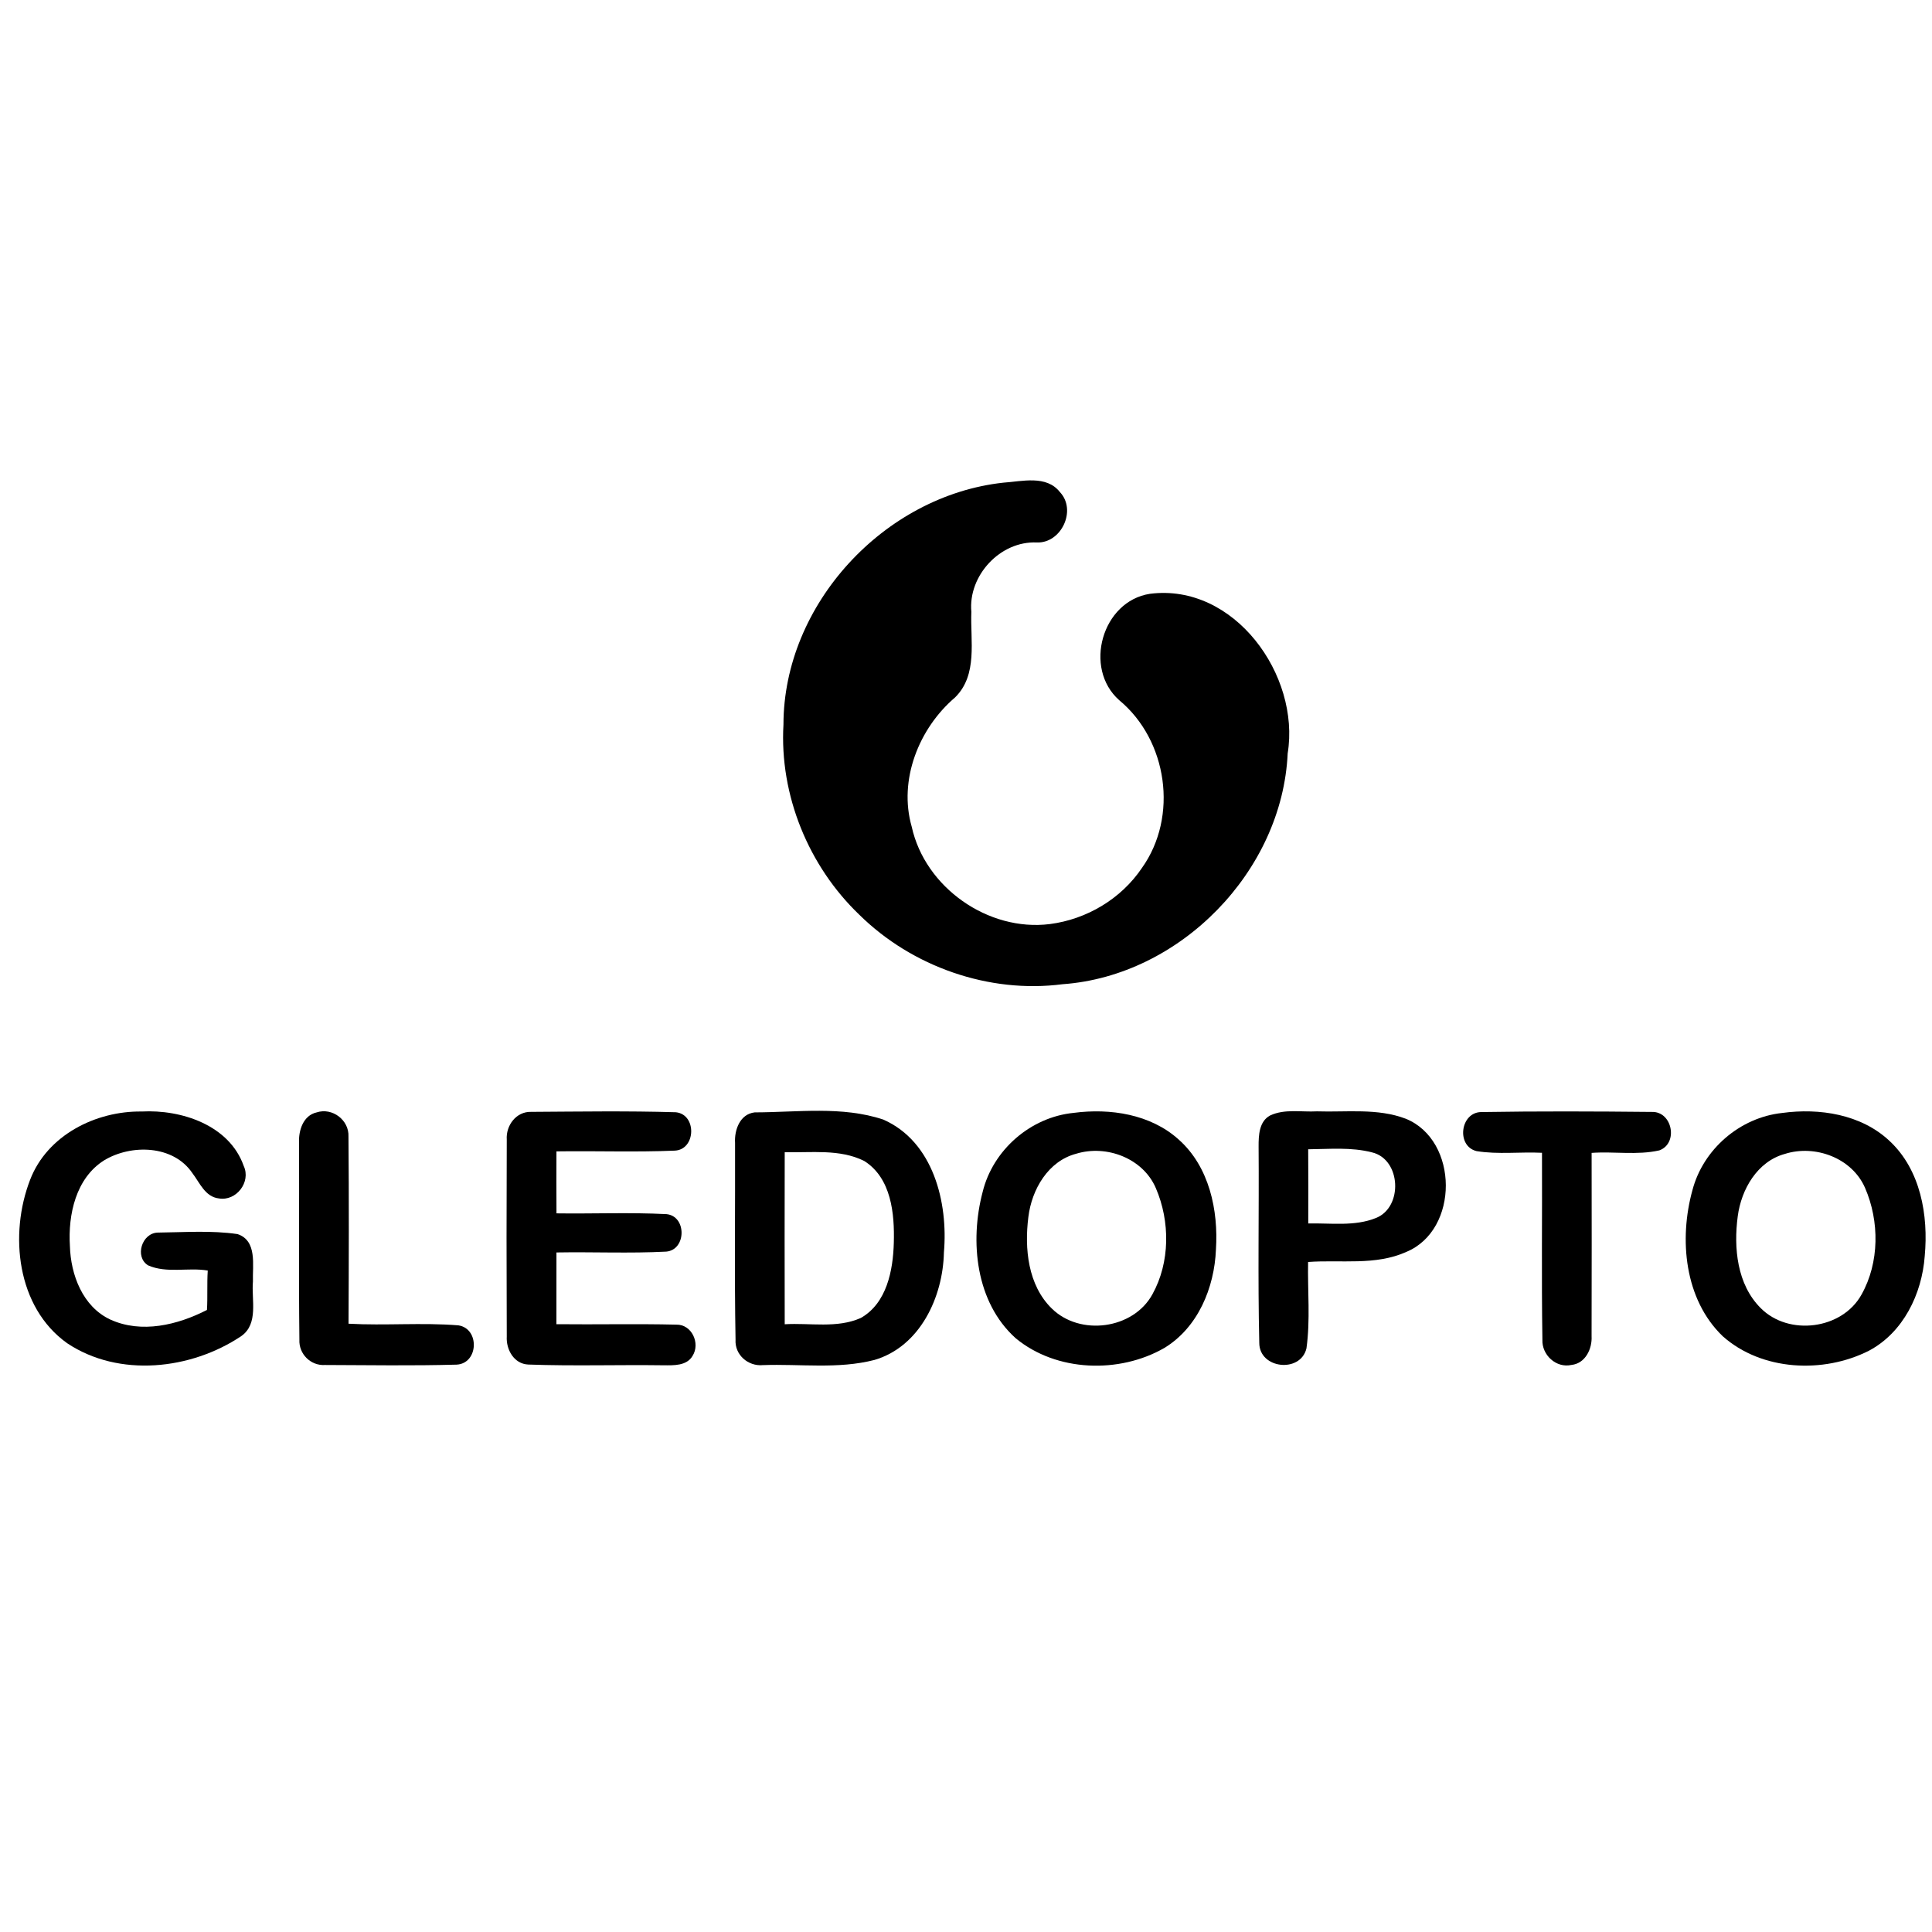
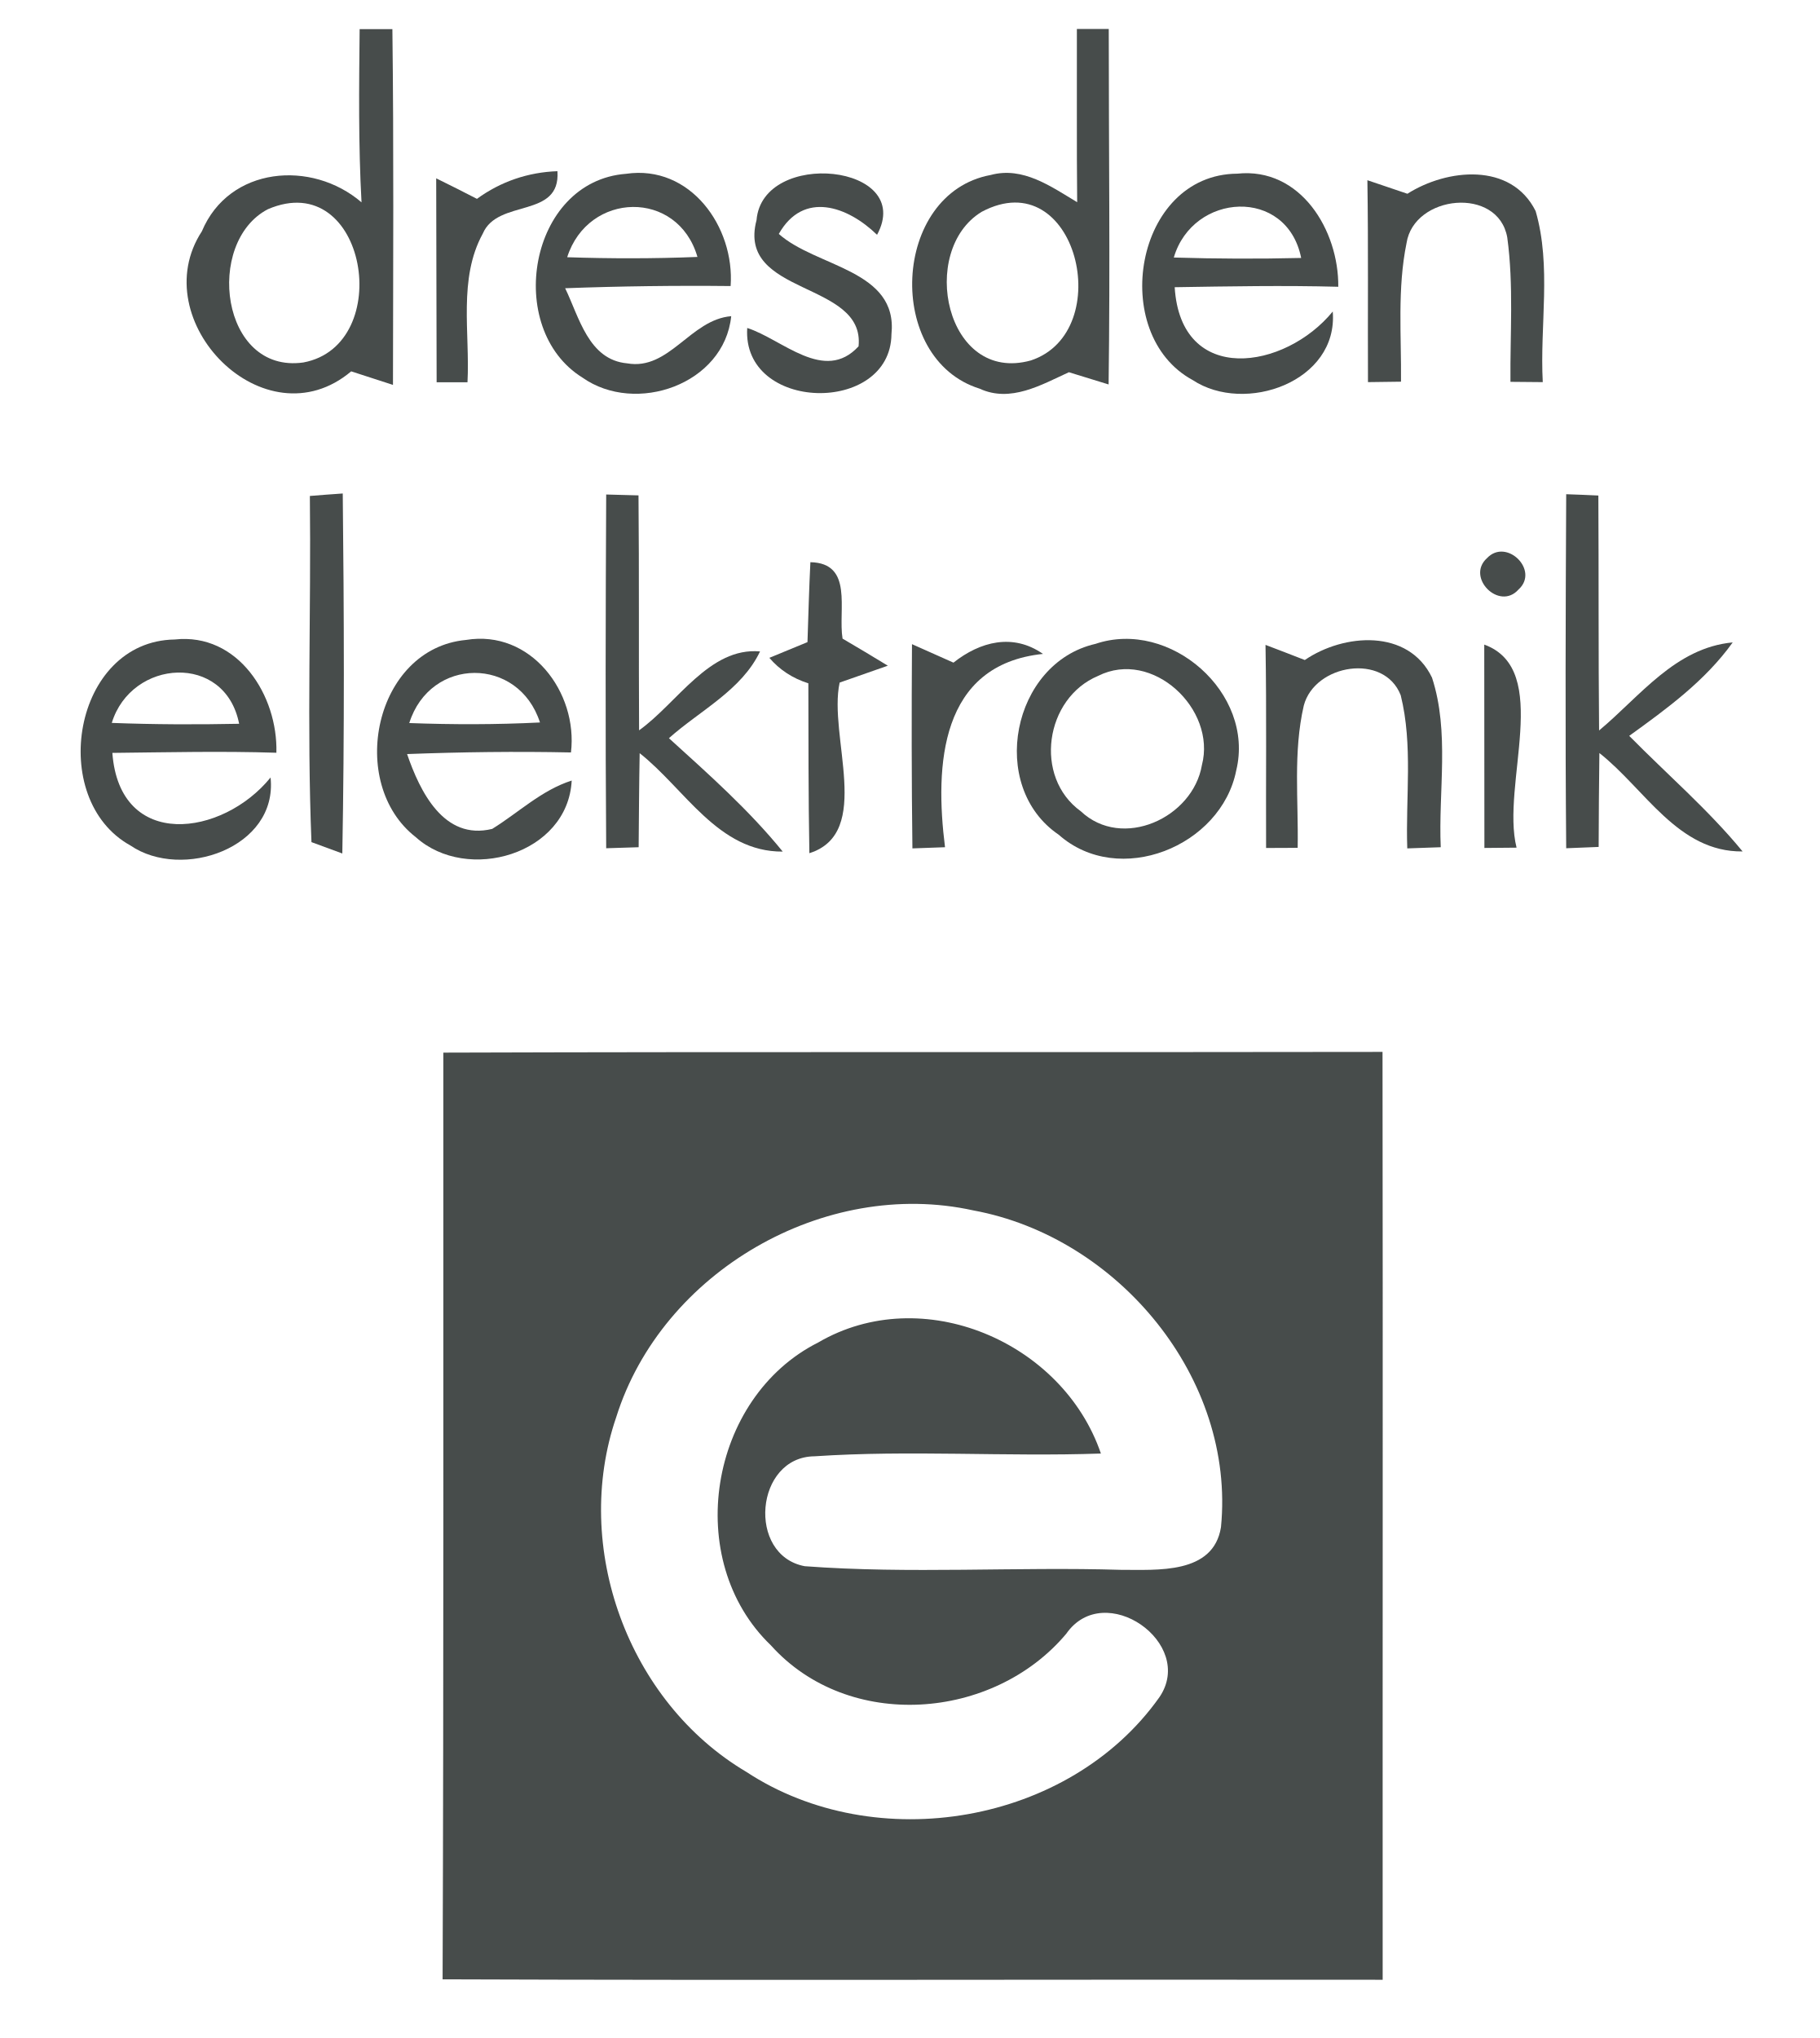
- <svg xmlns="http://www.w3.org/2000/svg" width="600pt" height="600pt" viewBox="0 0 600 600" version="1.1">
+ <svg xmlns="http://www.w3.org/2000/svg" width="125pt" height="140pt" viewBox="0 0 125 140" version="1.1">
  <g id="#ffffffff">
</g>
-   <g id="#000000ff">
-     <path fill="#000000" opacity="1.00" d=" M 311.56 149.90 C 317.40 149.51 324.98 147.44 329.19 152.85 C 334.44 158.44 329.62 168.74 322.02 168.47 C 310.65 167.93 300.63 178.74 301.66 190.01 C 301.30 198.95 303.74 209.55 296.62 216.58 C 285.35 226.19 278.99 242.23 283.14 256.74 C 287.29 275.64 306.89 289.38 326.03 286.98 C 337.48 285.51 348.16 279.16 354.63 269.56 C 366.01 253.62 362.60 229.86 347.56 217.43 C 336.37 207.50 342.26 186.67 357.14 184.41 C 383.33 181.06 403.86 209.70 399.90 233.97 C 398.24 270.59 366.51 303.07 329.97 305.66 C 307.18 308.62 283.27 300.24 266.90 284.11 C 251.09 269.00 242.05 246.91 243.31 225.02 C 243.35 187.64 274.59 153.95 311.56 149.90 Z" />
-     <path fill="#000000" opacity="1.00" d=" M 9.36 366.37 C 14.68 352.55 29.72 345.00 43.99 345.19 C 56.35 344.52 71.23 349.43 75.69 362.10 C 78.01 367.10 73.37 373.11 67.97 372.18 C 63.69 371.70 62.02 367.28 59.72 364.29 C 53.80 355.58 40.76 355.28 32.36 360.34 C 23.55 365.86 21.10 377.23 21.71 386.95 C 21.96 395.89 25.66 405.77 34.24 409.79 C 43.96 414.23 55.17 411.48 64.27 406.82 C 64.52 402.74 64.25 398.66 64.52 394.58 C 58.41 393.54 51.82 395.54 45.99 392.97 C 41.72 390.33 44.06 382.91 49.01 382.79 C 57.24 382.71 65.61 382.06 73.77 383.26 C 79.96 385.31 78.38 392.98 78.55 398.00 C 78.04 403.62 80.38 411.05 74.96 414.92 C 59.34 425.40 36.97 427.89 20.86 417.15 C 5.18 405.99 2.80 383.29 9.36 366.37 Z" />
-     <path fill="#000000" opacity="1.00" d=" M 98.36 345.46 C 103.23 343.88 108.47 347.88 108.22 353.00 C 108.39 372.35 108.33 391.72 108.24 411.09 C 119.60 411.72 131.04 410.69 142.36 411.60 C 149.03 412.61 148.63 423.46 141.80 423.80 C 128.18 424.18 114.53 423.96 100.90 423.91 C 96.47 424.19 92.75 420.46 92.98 416.04 C 92.74 395.70 92.95 375.35 92.88 355.01 C 92.66 351.17 94.12 346.40 98.36 345.46 Z" />
-     <path fill="#000000" opacity="1.00" d=" M 157.38 353.91 C 157.08 349.53 160.31 345.16 164.94 345.30 C 179.92 345.21 194.93 344.97 209.89 345.42 C 216.44 346.09 216.16 357.02 209.56 357.34 C 197.33 357.85 185.06 357.39 172.81 357.57 C 172.80 363.99 172.77 370.40 172.82 376.82 C 184.20 376.98 195.61 376.48 206.97 377.06 C 213.28 377.66 213.20 388.13 206.92 388.70 C 195.57 389.29 184.18 388.76 172.81 388.96 C 172.79 396.39 172.80 403.81 172.80 411.24 C 185.21 411.38 197.63 411.08 210.04 411.38 C 214.85 411.27 217.53 417.18 215.10 421.05 C 213.27 424.24 209.16 424.02 205.99 424.00 C 192.01 423.81 178.01 424.28 164.05 423.77 C 159.62 423.58 157.15 419.12 157.38 415.08 C 157.29 394.69 157.29 374.30 157.38 353.91 Z" />
-     <path fill="#000000" opacity="1.00" d=" M 234.37 345.46 C 247.61 345.44 261.52 343.42 274.33 347.70 C 289.86 354.56 294.49 373.45 293.14 388.96 C 292.85 402.79 285.75 418.17 271.58 422.34 C 260.29 425.26 248.45 423.53 236.92 423.95 C 232.33 424.38 228.13 420.75 228.43 416.03 C 228.06 395.68 228.35 375.31 228.28 354.95 C 228.03 350.93 229.79 345.98 234.37 345.46 M 243.70 357.82 C 243.66 375.63 243.66 393.45 243.70 411.26 C 251.54 410.78 259.93 412.61 267.34 409.30 C 275.41 404.72 277.35 394.51 277.58 385.99 C 277.84 376.94 276.83 365.89 268.41 360.56 C 260.79 356.74 251.92 358.04 243.70 357.82 Z" />
-     <path fill="#000000" opacity="1.00" d=" M 333.45 345.61 C 344.77 344.12 357.33 346.01 366.06 353.90 C 375.56 362.34 378.41 375.86 377.62 388.07 C 377.14 399.90 372.05 412.28 361.60 418.62 C 347.59 426.68 328.08 426.07 315.43 415.60 C 303.01 404.45 301.11 385.54 305.17 370.17 C 308.36 357.11 320.06 346.93 333.45 345.61 M 334.26 358.29 C 325.48 360.58 320.41 369.42 319.37 377.94 C 318.13 387.74 319.21 399.10 326.63 406.36 C 335.39 415.01 351.94 412.84 357.89 401.96 C 363.40 392.04 363.41 379.32 358.97 369.01 C 355.01 359.73 343.67 355.42 334.26 358.29 Z" />
-     <path fill="#000000" opacity="1.00" d=" M 394.43 346.43 C 398.96 344.29 404.16 345.41 409.00 345.14 C 418.19 345.45 427.82 344.08 436.62 347.45 C 453.04 354.19 453.20 381.96 436.75 388.79 C 427.15 393.12 416.40 391.17 406.24 391.92 C 406.06 400.85 406.97 409.91 405.73 418.76 C 403.87 426.51 391.08 425.11 391.08 417.05 C 390.60 396.72 391.03 376.36 390.87 356.01 C 390.86 352.60 391.02 348.27 394.43 346.43 M 406.27 356.92 C 406.34 364.60 406.31 372.28 406.29 379.96 C 413.29 379.79 420.67 380.95 427.34 378.25 C 435.79 374.87 435.12 360.02 426.09 357.88 C 419.63 356.20 412.86 356.86 406.27 356.92 Z" />
-     <path fill="#000000" opacity="1.00" d=" M 458.57 357.49 C 452.16 355.95 453.48 345.33 460.10 345.36 C 477.69 345.07 495.32 345.14 512.91 345.32 C 519.37 345.04 521.32 355.08 515.32 357.26 C 508.47 358.82 501.28 357.54 494.29 358.04 C 494.31 377.01 494.34 395.99 494.28 414.97 C 494.50 418.88 492.35 423.43 488.05 423.89 C 483.29 424.96 478.81 420.82 479.01 416.07 C 478.70 396.72 478.97 377.36 478.88 358.01 C 472.12 357.67 465.26 358.58 458.57 357.49 Z" />
-     <path fill="#000000" opacity="1.00" d=" M 553.47 345.64 C 565.03 344.06 577.93 346.03 586.74 354.26 C 596.46 363.24 598.93 377.45 597.74 390.11 C 596.88 401.82 591.09 413.83 580.39 419.49 C 566.24 426.65 547.13 425.76 535.00 414.97 C 523.10 403.52 521.39 384.85 525.60 369.62 C 528.93 356.88 540.38 347.04 553.47 345.64 M 554.30 358.36 C 545.72 360.71 540.76 369.39 539.67 377.74 C 538.37 387.54 539.44 398.89 546.78 406.22 C 555.45 415.01 572.10 412.92 578.11 402.04 C 583.70 392.09 583.71 379.27 579.21 368.91 C 575.17 359.62 563.72 355.37 554.30 358.36 Z" />
+   <g id="#474c4bff">
+     <path fill="#474c4b" opacity="1.00" d=" M 24.71 2.00 C 25.27 2.00 26.40 2.00 26.96 2.00 C 27.06 10.15 27.01 18.29 27.00 26.44 C 26.04 26.13 25.08 25.82 24.13 25.51 C 18.18 30.52 9.87 22.01 13.87 15.89 C 15.74 11.43 21.42 10.96 24.84 13.90 C 24.62 9.94 24.67 5.96 24.71 2.00 M 18.41 14.37 C 14.05 16.63 15.16 25.70 20.84 24.90 C 27.21 23.72 25.19 11.46 18.41 14.37 Z" />
+     <path fill="#474c4b" opacity="1.00" d=" M 73.99 1.99 C 74.54 1.99 75.63 1.99 76.18 1.99 C 76.18 10.13 76.28 18.27 76.17 26.41 C 75.25 26.13 74.34 25.85 73.44 25.57 C 71.54 26.44 69.43 27.68 67.31 26.70 C 60.77 24.66 61.26 13.27 68.07 12.02 C 70.29 11.42 72.22 12.82 74.01 13.89 C 73.97 9.92 74.00 5.96 73.99 1.99 M 67.45 14.55 C 63.07 17.21 64.97 26.39 70.83 24.76 C 76.77 22.79 73.97 11.09 67.45 14.55 Z" />
+     <path fill="#474c4b" opacity="1.00" d=" M 32.77 13.66 C 34.40 12.47 36.29 11.83 38.30 11.76 C 38.53 15.05 34.20 13.62 33.17 16.05 C 31.47 19.15 32.30 22.88 32.12 26.26 C 31.59 26.26 30.53 26.26 30.00 26.26 C 29.98 21.59 29.99 16.92 29.97 12.25 C 30.91 12.71 31.84 13.18 32.77 13.66 Z" />
+     <path fill="#474c4b" opacity="1.00" d=" M 40.02 25.94 C 34.62 22.59 36.33 12.45 43.01 11.94 C 47.43 11.29 50.49 15.59 50.20 19.65 C 46.41 19.61 42.62 19.66 38.83 19.80 C 39.79 21.77 40.43 24.72 43.09 24.96 C 45.99 25.47 47.43 21.95 50.24 21.72 C 49.76 26.40 43.68 28.52 40.02 25.94 M 38.97 17.67 C 41.95 17.77 44.93 17.77 47.92 17.65 C 46.57 12.99 40.41 13.15 38.97 17.67 Z" />
+     <path fill="#474c4b" opacity="1.00" d=" M 51.98 15.12 C 52.39 10.20 62.90 11.26 60.26 16.13 C 58.26 14.18 55.20 13.07 53.51 16.07 C 56.09 18.37 61.71 18.52 61.25 22.96 C 61.19 28.52 50.97 28.32 51.34 22.53 C 53.75 23.30 56.64 26.35 58.99 23.79 C 59.45 19.27 50.59 20.35 51.98 15.12 Z" />
+     <path fill="#474c4b" opacity="1.00" d=" M 81.95 26.11 C 76.13 22.96 77.95 11.98 85.01 11.93 C 89.36 11.47 91.99 15.83 91.95 19.70 C 88.21 19.60 84.46 19.67 80.71 19.73 C 81.13 26.53 88.29 25.41 91.57 21.40 C 91.96 26.22 85.54 28.48 81.95 26.11 M 80.65 17.69 C 83.56 17.78 86.48 17.79 89.40 17.72 C 88.42 12.83 81.96 13.22 80.65 17.69 Z" />
+     <path fill="#474c4b" opacity="1.00" d=" M 96.70 13.31 C 99.43 11.58 103.83 11.13 105.51 14.50 C 106.61 18.29 105.79 22.36 106.00 26.25 C 105.44 26.25 104.33 26.23 103.78 26.23 C 103.75 22.92 104.01 19.60 103.56 16.31 C 102.93 12.78 97.15 13.38 96.64 16.70 C 96.00 19.83 96.29 23.05 96.26 26.22 C 95.69 26.23 94.56 26.24 93.99 26.25 C 93.97 21.62 94.02 17.00 93.95 12.38 C 94.87 12.69 95.79 13.00 96.70 13.31 Z" />
+     <path fill="#474c4b" opacity="1.00" d=" M 21.29 34.07 C 21.85 34.02 22.98 33.94 23.55 33.90 C 23.64 42.14 23.67 50.39 23.52 58.63 C 22.99 58.43 21.93 58.04 21.40 57.85 C 21.08 49.93 21.38 41.99 21.29 34.07 Z" />
+     <path fill="#474c4b" opacity="1.00" d=" M 41.65 33.97 C 42.21 33.99 43.32 34.01 43.87 34.03 C 43.92 39.41 43.88 44.79 43.91 50.17 C 46.54 48.29 48.74 44.44 52.22 44.75 C 50.96 47.41 48.09 48.81 45.96 50.71 C 48.68 53.18 51.45 55.63 53.78 58.50 C 49.34 58.53 47.06 54.19 43.95 51.74 C 43.91 53.89 43.90 56.04 43.88 58.20 C 43.33 58.22 42.21 58.25 41.65 58.27 C 41.59 50.17 41.61 42.07 41.65 33.97 Z" />
+     <path fill="#474c4b" opacity="1.00" d=" M 107.61 33.95 C 108.16 33.97 109.27 34.01 109.82 34.04 C 109.85 39.42 109.82 44.80 109.87 50.18 C 112.68 47.84 115.10 44.50 119.05 44.13 C 117.16 46.77 114.53 48.68 111.94 50.55 C 114.54 53.19 117.37 55.62 119.73 58.49 C 115.28 58.54 113.01 54.18 109.89 51.73 C 109.86 53.88 109.85 56.03 109.84 58.18 C 109.28 58.20 108.17 58.25 107.61 58.27 C 107.54 50.16 107.57 42.06 107.61 33.95 Z" />
+     <path fill="#474c4b" opacity="1.00" d=" M 102.17 38.34 C 103.50 36.93 105.80 39.18 104.33 40.50 C 103.01 41.98 100.70 39.66 102.17 38.34 Z" />
+     <path fill="#474c4b" opacity="1.00" d=" M 55.68 38.62 C 58.66 38.68 57.57 41.90 57.89 43.87 C 58.93 44.48 59.97 45.10 61.00 45.73 C 60.17 46.02 58.52 46.60 57.69 46.89 C 56.89 50.57 60.02 57.22 55.61 58.61 C 55.54 54.72 55.55 50.83 55.54 46.94 C 54.46 46.60 53.56 46.01 52.86 45.19 C 53.52 44.92 54.82 44.38 55.48 44.11 C 55.54 42.28 55.59 40.45 55.68 38.62 Z" />
+     <path fill="#474c4b" opacity="1.00" d=" M 8.96 58.08 C 3.23 54.91 5.01 44.04 12.00 43.93 C 16.36 43.45 19.10 47.79 18.99 51.71 C 15.23 51.59 11.47 51.68 7.72 51.72 C 8.22 58.45 15.30 57.47 18.59 53.41 C 19.10 58.25 12.50 60.50 8.96 58.08 M 7.68 49.66 C 10.59 49.77 13.51 49.78 16.43 49.72 C 15.47 44.82 9.03 45.26 7.68 49.66 Z" />
+     <path fill="#474c4b" opacity="1.00" d=" M 28.57 57.51 C 23.81 53.82 25.72 44.55 32.02 43.96 C 36.46 43.23 39.72 47.55 39.23 51.69 C 35.47 51.61 31.72 51.66 27.97 51.80 C 28.85 54.36 30.49 57.76 33.82 56.94 C 35.63 55.82 37.21 54.28 39.28 53.62 C 39.02 58.69 32.10 60.69 28.57 57.51 M 28.12 49.67 C 31.12 49.78 34.11 49.78 37.10 49.63 C 35.63 45.07 29.56 45.10 28.12 49.67 Z" />
+     <path fill="#474c4b" opacity="1.00" d=" M 65.51 45.52 C 67.34 44.07 69.60 43.48 71.66 44.92 C 64.58 45.66 64.22 52.56 64.93 58.20 C 64.37 58.22 63.25 58.26 62.69 58.28 C 62.63 53.60 62.63 48.93 62.66 44.25 C 63.61 44.67 64.56 45.10 65.51 45.52 Z" />
+     <path fill="#474c4b" opacity="1.00" d=" M 75.27 44.23 C 80.39 42.50 86.23 47.60 84.94 52.92 C 83.91 58.15 76.87 61.00 72.74 57.34 C 67.85 54.02 69.53 45.54 75.27 44.23 M 75.45 46.43 C 71.79 47.96 71.00 53.38 74.26 55.73 C 77.10 58.41 81.96 56.19 82.58 52.56 C 83.59 48.70 79.17 44.56 75.45 46.43 Z" />
+     <path fill="#474c4b" opacity="1.00" d=" M 89.65 45.34 C 92.33 43.51 96.77 43.17 98.39 46.55 C 99.61 50.29 98.82 54.34 98.99 58.20 C 98.41 58.22 97.26 58.26 96.69 58.28 C 96.57 54.78 97.09 51.18 96.24 47.76 C 95.10 44.83 90.33 45.62 89.58 48.47 C 88.84 51.67 89.22 54.99 89.16 58.24 C 88.62 58.25 87.54 58.25 86.99 58.25 C 86.97 53.60 87.03 48.95 86.95 44.30 C 87.85 44.64 88.75 44.99 89.65 45.34 Z" />
+     <path fill="#474c4b" opacity="1.00" d=" M 101.98 44.28 C 106.70 46.00 103.11 53.90 104.20 58.23 C 103.65 58.23 102.55 58.25 101.99 58.25 C 101.98 53.59 101.99 48.94 101.98 44.28 Z" />
+     <path fill="#474c4b" opacity="1.00" d=" M 30.46 72.31 C 51.97 72.24 73.48 72.30 94.99 72.26 C 95.02 93.51 94.99 114.75 95.00 136.00 C 73.47 135.97 51.94 136.05 30.41 135.97 C 30.49 114.75 30.45 93.53 30.46 72.31 M 42.34 97.35 C 39.28 106.27 43.15 116.91 51.28 121.72 C 60.18 127.57 73.47 125.33 79.66 116.59 C 82.19 112.88 75.88 108.46 73.26 112.23 C 68.25 118.20 58.30 118.96 52.97 113.03 C 46.86 107.17 48.70 96.00 56.22 92.22 C 63.37 88.04 73.02 92.17 75.64 99.85 C 69.08 100.08 62.51 99.60 55.97 100.04 C 51.87 100.07 51.30 106.84 55.29 107.59 C 62.51 108.13 69.79 107.62 77.03 107.84 C 79.49 107.83 83.37 108.17 83.89 104.91 C 84.90 94.68 76.82 84.98 66.88 83.15 C 56.66 80.89 45.47 87.37 42.34 97.35 Z" />
  </g>
</svg>
